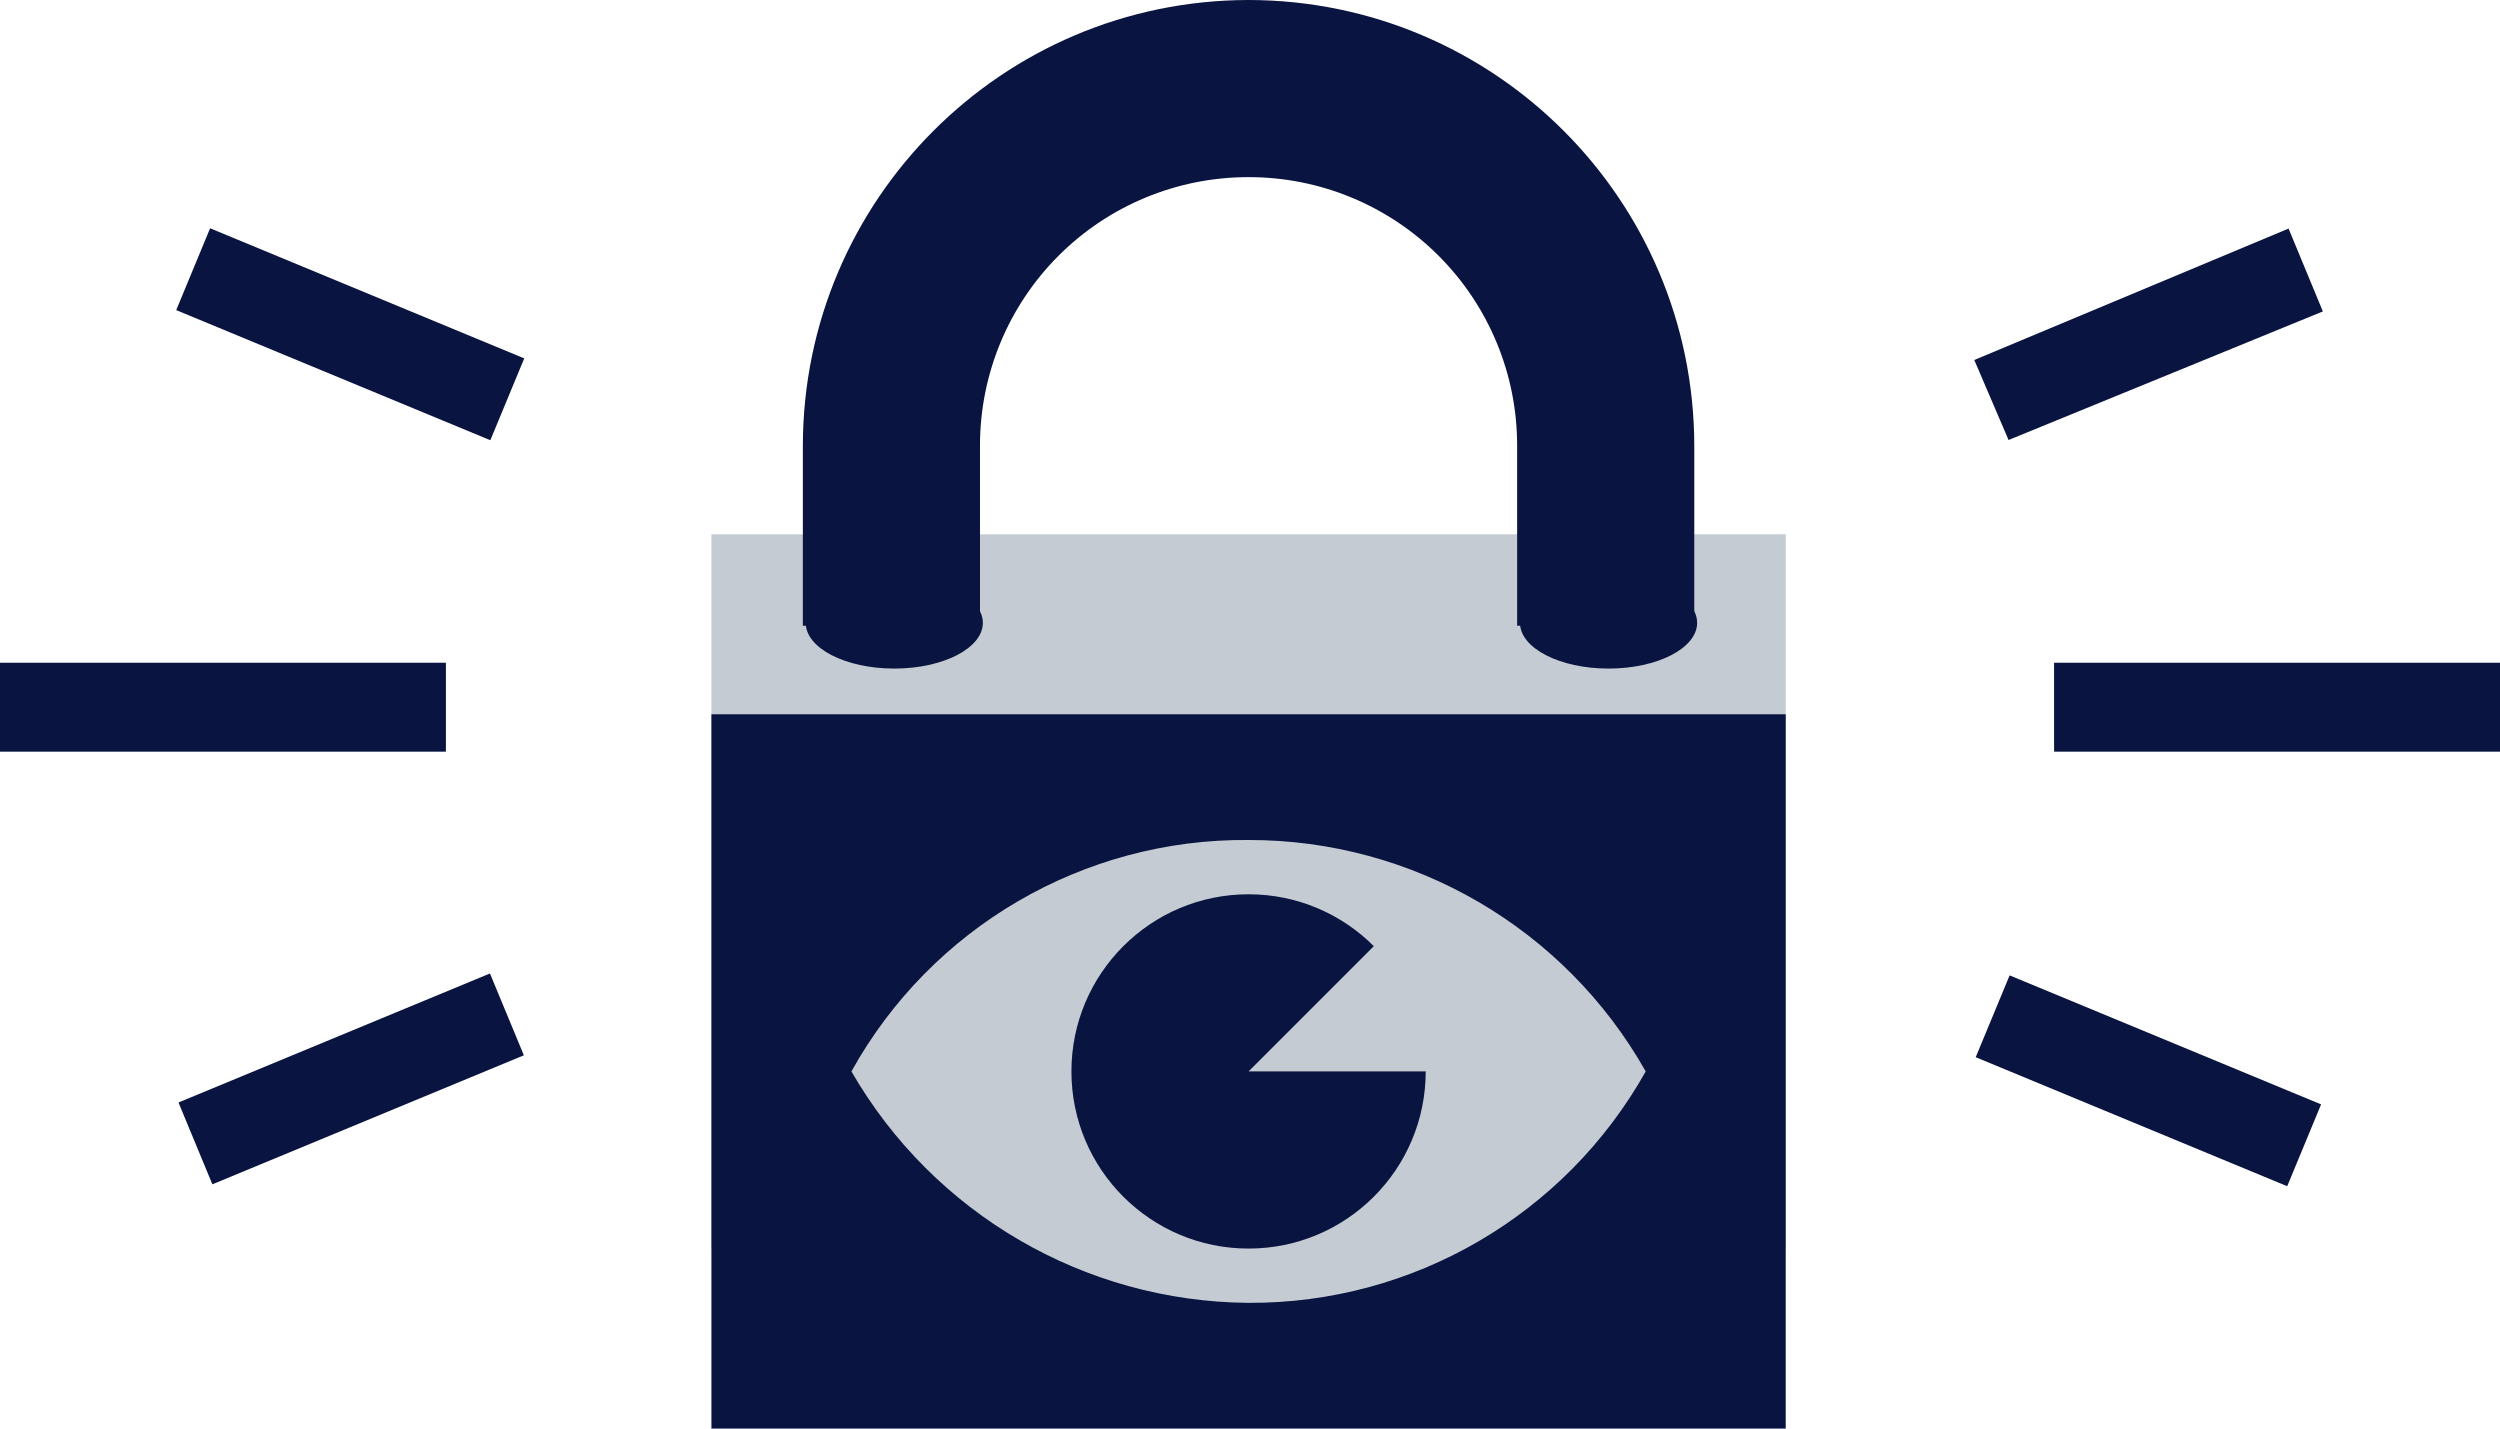
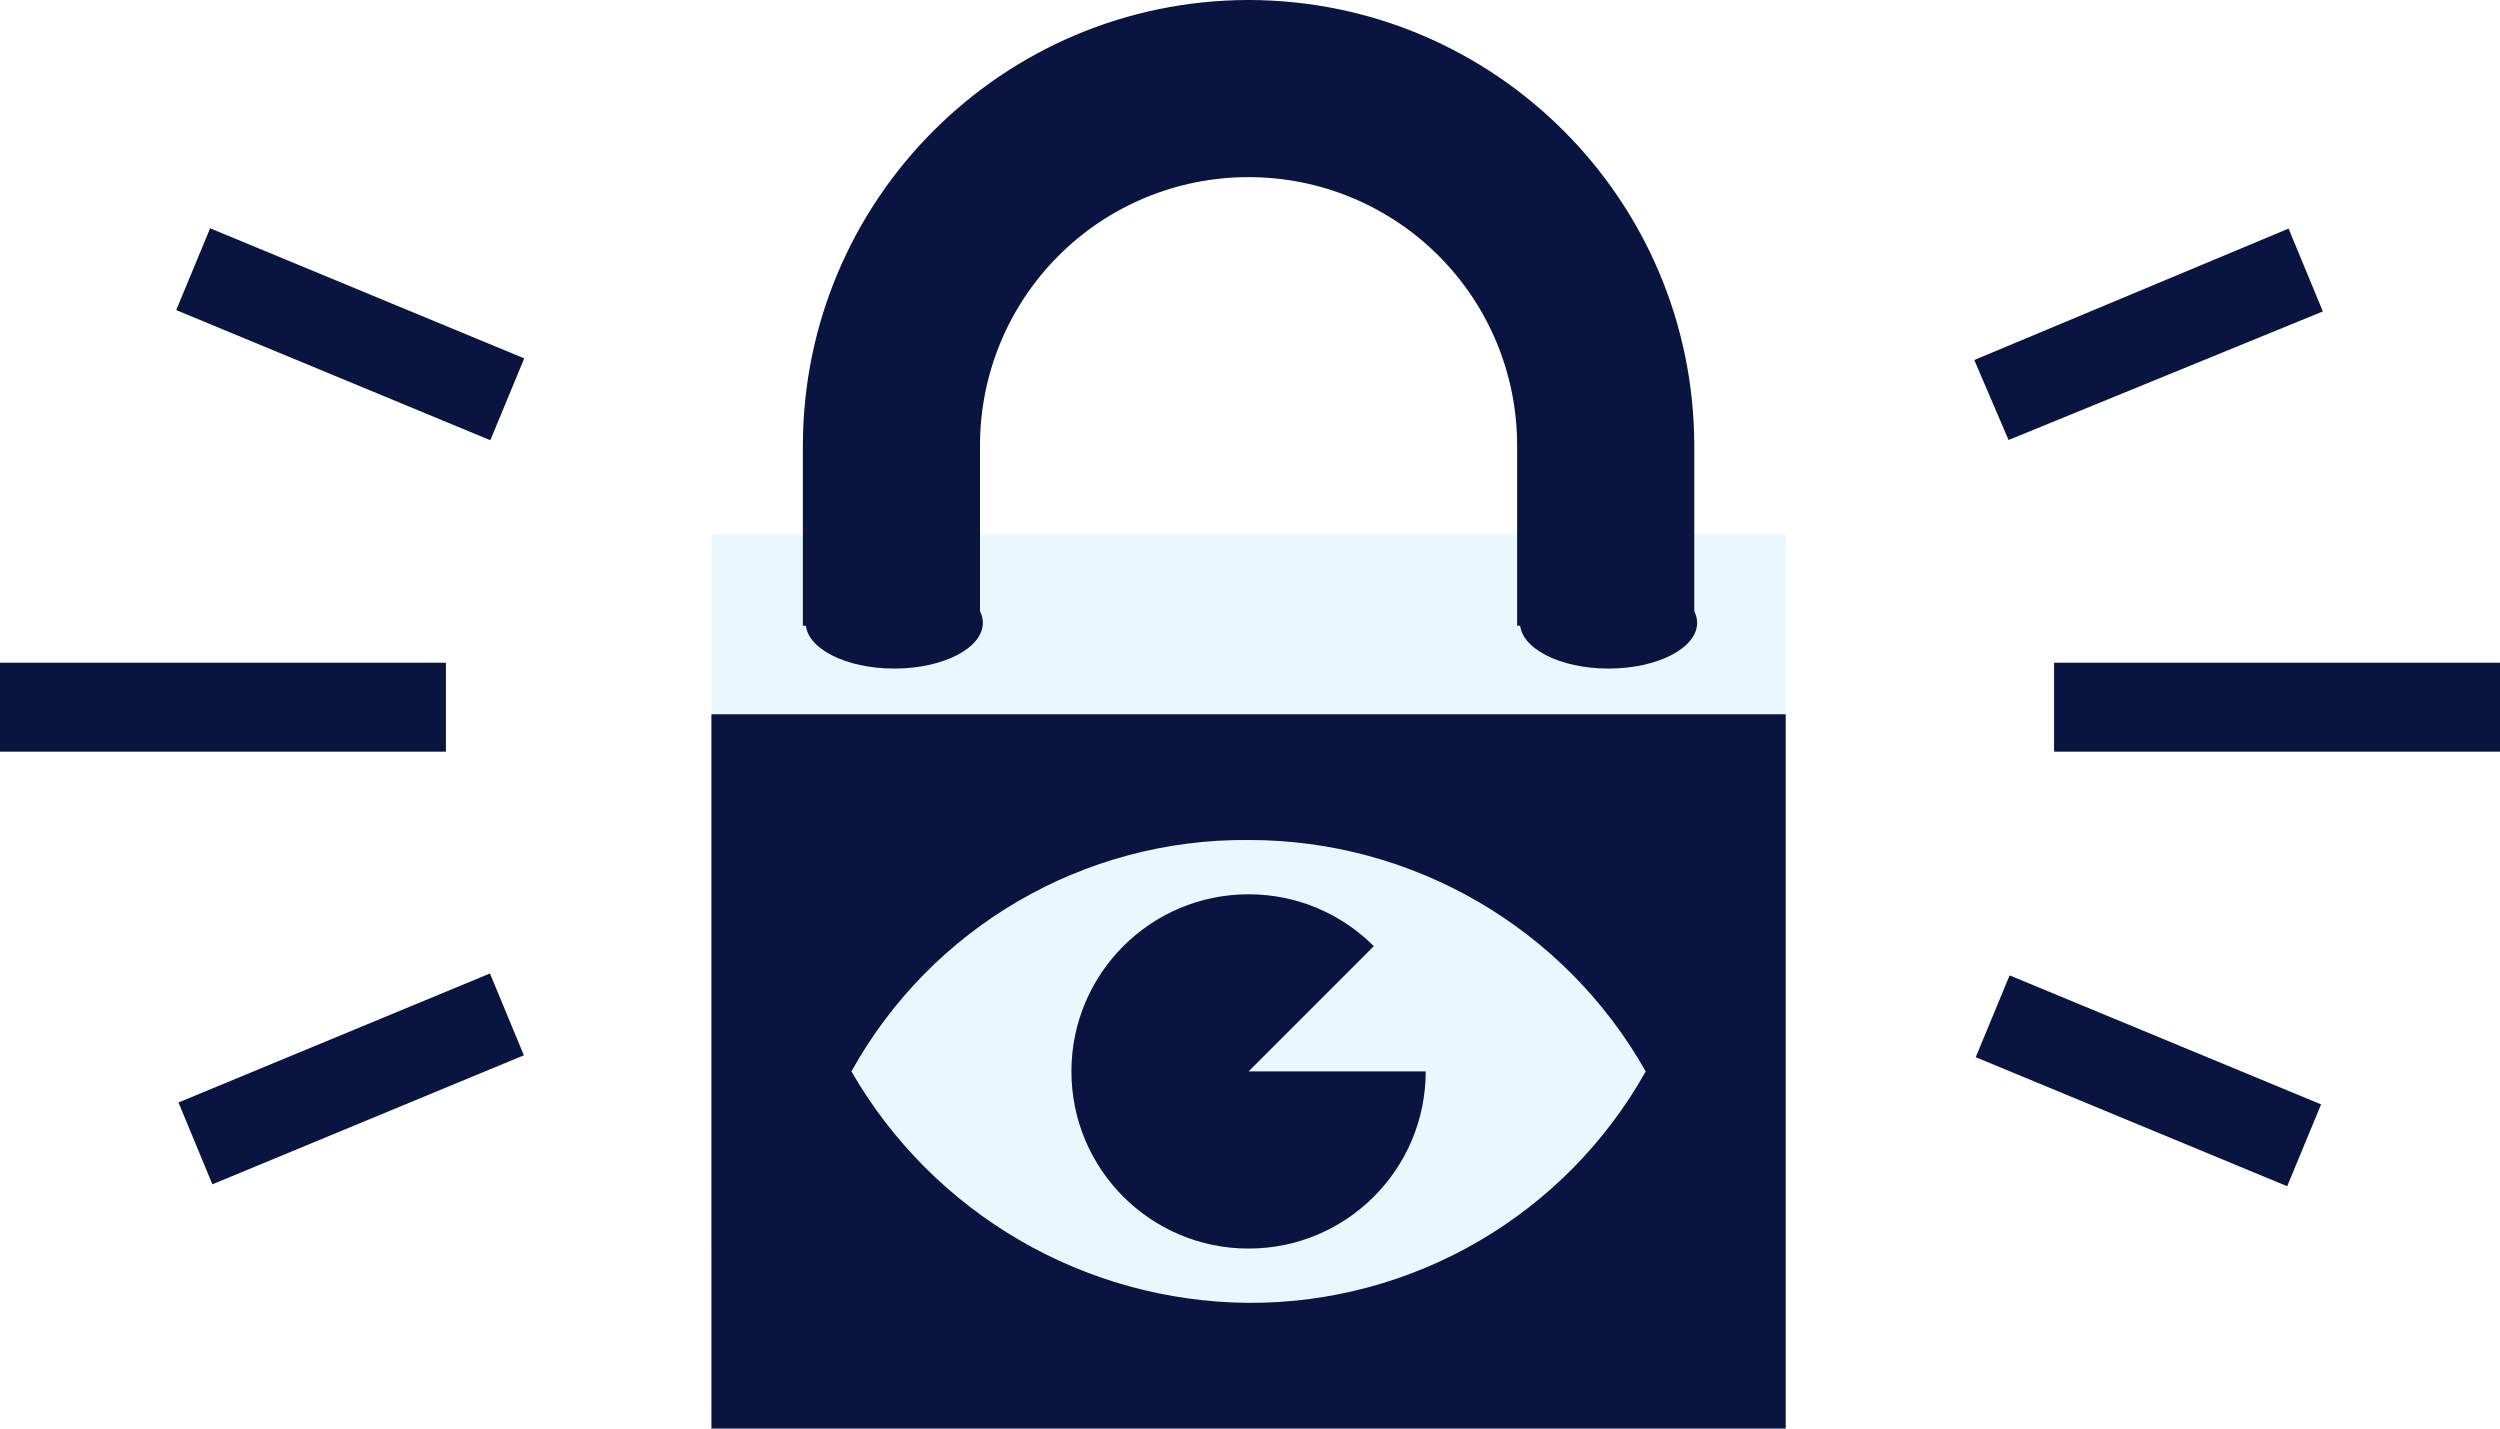
<svg xmlns="http://www.w3.org/2000/svg" viewBox="-2380.9 4187.6 87.5 50">
  <defs>
-     <style>.a{fill:#c4cbd2;}.b{fill:#091440;}</style>
+     <style>.a{fill:#e9f8fe;}.b{fill:#091440;}</style>
  </defs>
  <g transform="translate(-2546.1 4062)">
    <rect class="a" width="37.6" height="25" transform="translate(190.1 144.3)" />
    <rect class="b" width="37.6" height="25" transform="translate(190.1 150.6)" />
    <path class="a" d="M208.9,155a15.736,15.736,0,0,0-13.9,8.1,16.183,16.183,0,0,0,13.9,8.1,15.854,15.854,0,0,0,13.9-8.1A15.936,15.936,0,0,0,208.9,155Z" />
    <circle class="b" cx="6.2" cy="6.2" r="6.2" transform="translate(202.7 156.9)" />
    <path class="a" d="M214,158l-5.1,5.1h7.2Z" />
    <ellipse class="b" cx="3.1" cy="1.6" rx="3.1" ry="1.6" transform="translate(193.4 145.8)" />
    <ellipse class="b" cx="3.1" cy="1.6" rx="3.1" ry="1.6" transform="translate(218.4 145.8)" />
    <path class="b" d="M193.3,141.2v6.3h6.2v-6.3a9.389,9.389,0,0,1,9.4-9.4h0a9.389,9.389,0,0,1,9.4,9.4v6.3h6.2v-6.3a15.62,15.62,0,0,0-15.6-15.6h0A15.62,15.62,0,0,0,193.3,141.2Z" />
    <rect class="b" width="15.6" height="3.1" transform="translate(237.1 148.8)" />
    <rect class="b" width="15.6" height="3.1" transform="translate(165.2 148.8)" />
    <rect class="b" width="11.8" height="3.1" transform="translate(171.447 164.187) rotate(-22.5)" />
    <rect class="b" width="15.6" height="3.1" transform="translate(237.1 148.8)" />
    <rect class="b" width="15.6" height="3.1" transform="translate(165.2 148.8)" />
    <rect class="b" width="11.9" height="3.1" transform="translate(182.362 141.008) rotate(-157.5)" />
    <path class="b" d="M245.3,133.6l-11,4.6,1.2,2.8,11-4.5Z" />
    <rect class="b" width="11.8" height="3.1" transform="translate(245.252 167.118) rotate(-157.5)" />
  </g>
</svg>
